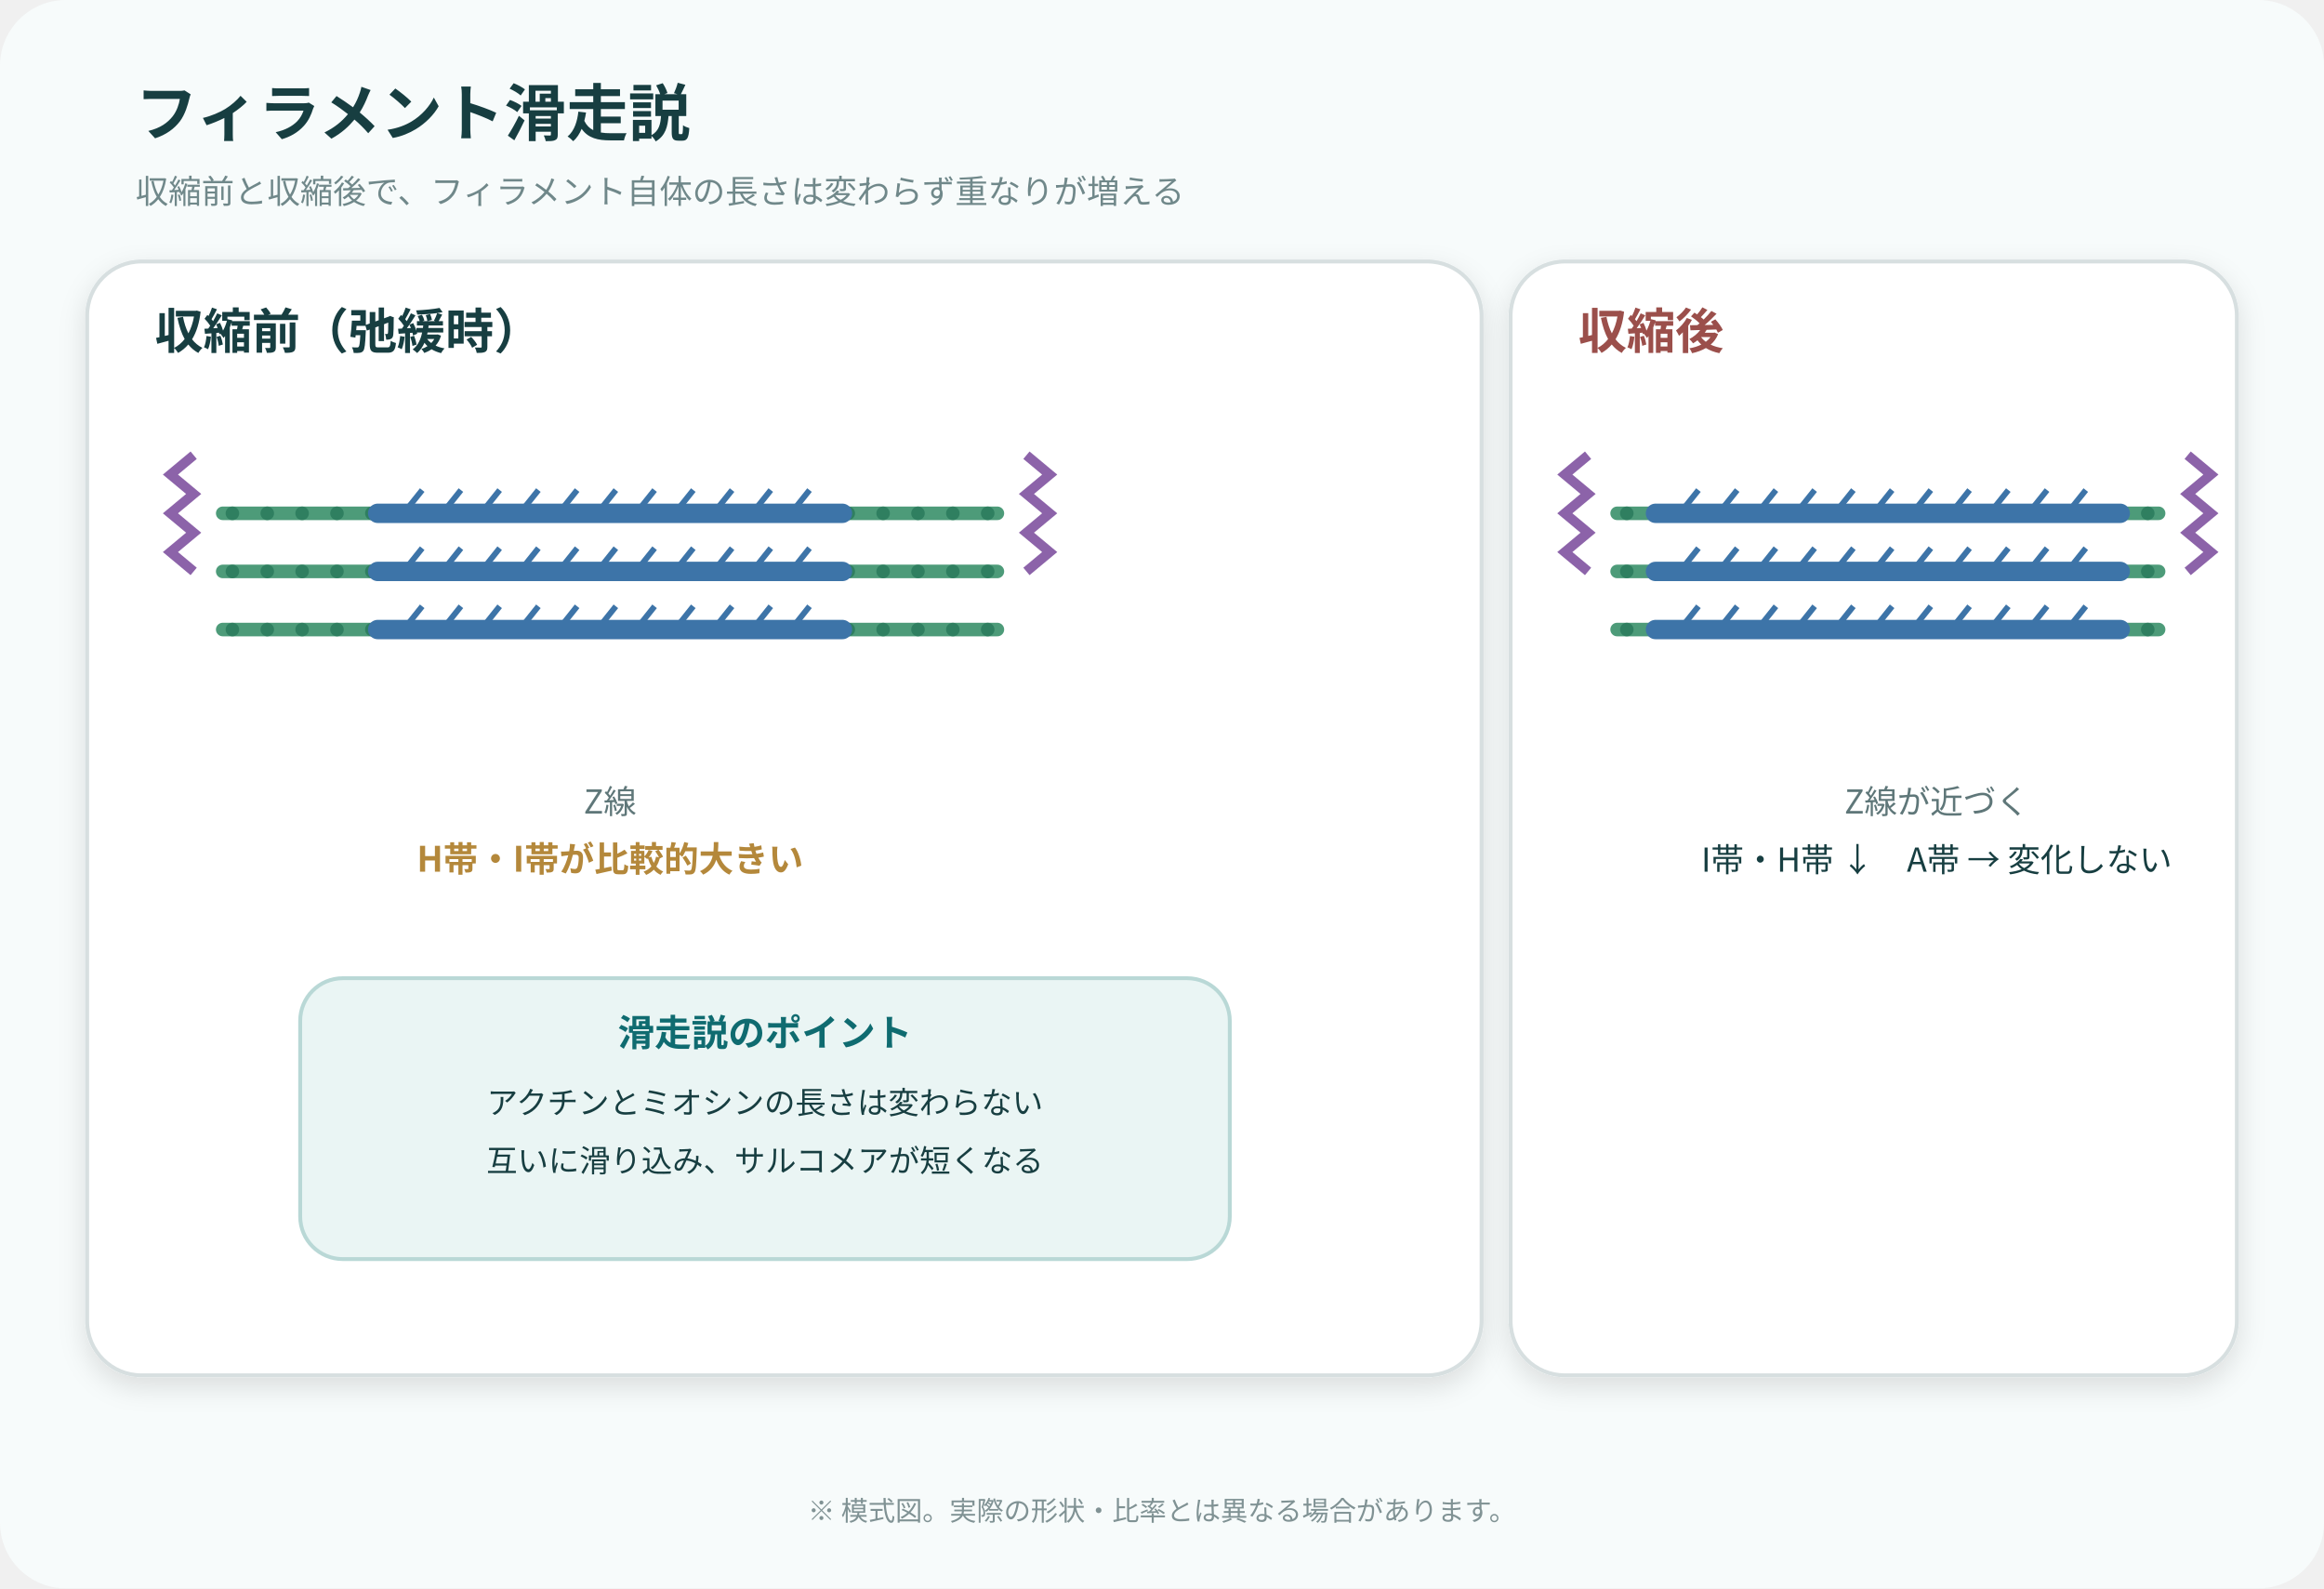
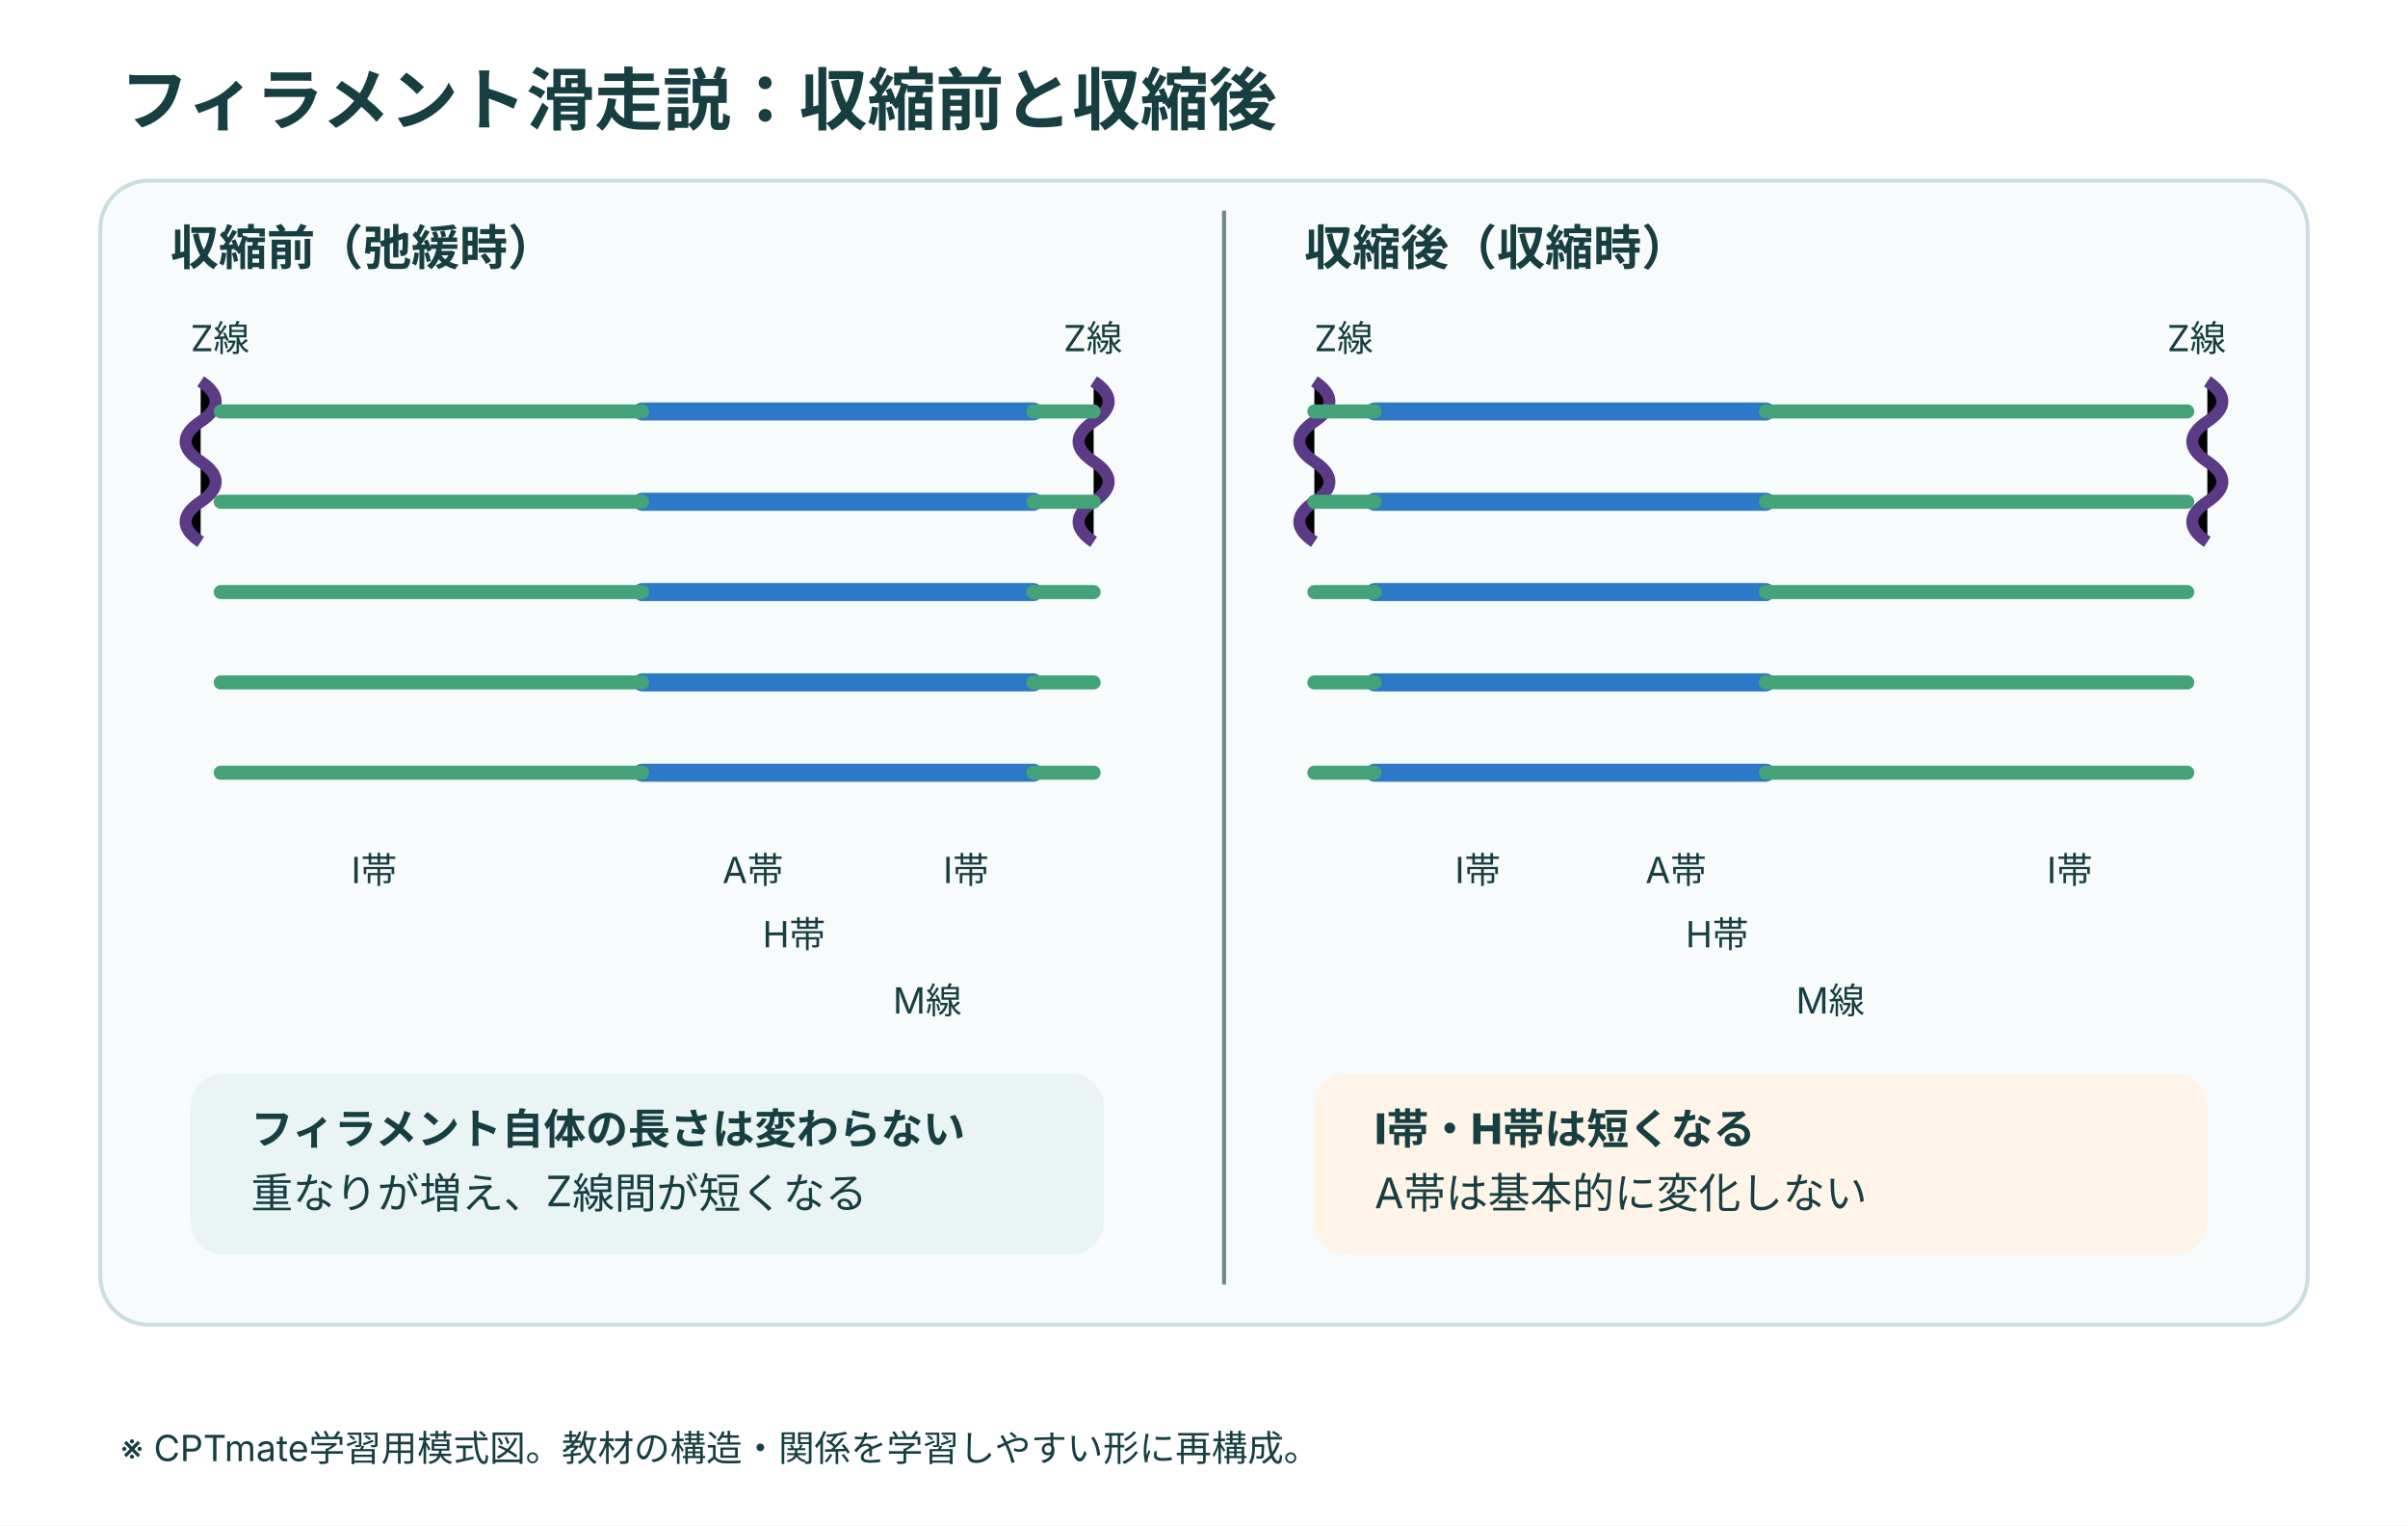
- <svg xmlns="http://www.w3.org/2000/svg" viewBox="0 0 1200 820" role="img">
-   <defs>
-     <filter id="shadow" x="-20%" y="-20%" width="140%" height="140%">
-       <feDropShadow dx="0" dy="5" stdDeviation="7" flood-opacity=".12" />
-     </filter>
-     <marker id="arrow" markerWidth="12" markerHeight="12" refX="10" refY="6" orient="auto">
-       <path d="M0,0 L12,6 L0,12 z" fill="#0f6b70" />
-     </marker>
-     <marker id="arrowGold" markerWidth="12" markerHeight="12" refX="10" refY="6" orient="auto">
-       <path d="M0,0 L12,6 L0,12 z" fill="#b4883b" />
-     </marker>
-   </defs>
-   <rect width="1200" height="820" rx="34" fill="#f7fbfb" />
-   <text x="70" y="70" font-family="Noto Sans CJK JP, sans-serif" font-size="32" font-weight="700" fill="#173e41">フィラメント滑走説</text>
-   <text x="70" y="105" font-family="Noto Sans CJK JP, sans-serif" font-size="17" fill="#70888a">収縮前と収縮後で、フィラメント自体の長さは変わらず重なりが増える</text>
-   <rect x="45" y="135" width="720" height="575" rx="28" fill="#fff" stroke="#d7dfe0" stroke-width="2" filter="url(#shadow)" />
-   <text x="80" y="180" font-family="Noto Sans CJK JP, sans-serif" font-size="25" font-weight="700" fill="#173e41">収縮前（弛緩時）</text>
-   <path d="M100 235 l-12 10 l12 10 l-12 10 l12 10 l-12 10 l12 10" fill="none" stroke="#8c63a9" stroke-width="5" />
-   <path d="M530 235 l12 10 l-12 10 l12 10 l-12 10 l12 10 l-12 10" fill="none" stroke="#8c63a9" stroke-width="5" />
-   <line x1="115" y1="265" x2="295.0" y2="265" stroke="#4d9b79" stroke-width="7" stroke-linecap="round" />
-   <line x1="515" y1="265" x2="335.0" y2="265" stroke="#4d9b79" stroke-width="7" stroke-linecap="round" />
-   <circle cx="120" cy="265" r="3.5" fill="#2f7f60" />
-   <circle cx="138" cy="265" r="3.5" fill="#2f7f60" />
-   <circle cx="156" cy="265" r="3.5" fill="#2f7f60" />
-   <circle cx="174" cy="265" r="3.5" fill="#2f7f60" />
-   <circle cx="192" cy="265" r="3.5" fill="#2f7f60" />
-   <circle cx="210" cy="265" r="3.5" fill="#2f7f60" />
-   <circle cx="228" cy="265" r="3.5" fill="#2f7f60" />
-   <circle cx="246" cy="265" r="3.5" fill="#2f7f60" />
-   <circle cx="264" cy="265" r="3.5" fill="#2f7f60" />
-   <circle cx="282" cy="265" r="3.5" fill="#2f7f60" />
-   <circle cx="510" cy="265" r="3.5" fill="#2f7f60" />
-   <circle cx="492" cy="265" r="3.5" fill="#2f7f60" />
-   <circle cx="474" cy="265" r="3.5" fill="#2f7f60" />
-   <circle cx="456" cy="265" r="3.5" fill="#2f7f60" />
-   <circle cx="438" cy="265" r="3.5" fill="#2f7f60" />
-   <circle cx="420" cy="265" r="3.5" fill="#2f7f60" />
-   <circle cx="402" cy="265" r="3.5" fill="#2f7f60" />
-   <circle cx="384" cy="265" r="3.5" fill="#2f7f60" />
-   <circle cx="366" cy="265" r="3.5" fill="#2f7f60" />
-   <circle cx="348" cy="265" r="3.5" fill="#2f7f60" />
-   <line x1="115" y1="295" x2="295.0" y2="295" stroke="#4d9b79" stroke-width="7" stroke-linecap="round" />
-   <line x1="515" y1="295" x2="335.0" y2="295" stroke="#4d9b79" stroke-width="7" stroke-linecap="round" />
-   <circle cx="120" cy="295" r="3.5" fill="#2f7f60" />
-   <circle cx="138" cy="295" r="3.5" fill="#2f7f60" />
-   <circle cx="156" cy="295" r="3.5" fill="#2f7f60" />
-   <circle cx="174" cy="295" r="3.5" fill="#2f7f60" />
-   <circle cx="192" cy="295" r="3.5" fill="#2f7f60" />
-   <circle cx="210" cy="295" r="3.5" fill="#2f7f60" />
-   <circle cx="228" cy="295" r="3.5" fill="#2f7f60" />
-   <circle cx="246" cy="295" r="3.5" fill="#2f7f60" />
-   <circle cx="264" cy="295" r="3.5" fill="#2f7f60" />
-   <circle cx="282" cy="295" r="3.5" fill="#2f7f60" />
-   <circle cx="510" cy="295" r="3.5" fill="#2f7f60" />
-   <circle cx="492" cy="295" r="3.5" fill="#2f7f60" />
-   <circle cx="474" cy="295" r="3.5" fill="#2f7f60" />
-   <circle cx="456" cy="295" r="3.5" fill="#2f7f60" />
-   <circle cx="438" cy="295" r="3.5" fill="#2f7f60" />
-   <circle cx="420" cy="295" r="3.5" fill="#2f7f60" />
-   <circle cx="402" cy="295" r="3.5" fill="#2f7f60" />
-   <circle cx="384" cy="295" r="3.5" fill="#2f7f60" />
-   <circle cx="366" cy="295" r="3.5" fill="#2f7f60" />
-   <circle cx="348" cy="295" r="3.5" fill="#2f7f60" />
-   <line x1="115" y1="325" x2="295.0" y2="325" stroke="#4d9b79" stroke-width="7" stroke-linecap="round" />
-   <line x1="515" y1="325" x2="335.0" y2="325" stroke="#4d9b79" stroke-width="7" stroke-linecap="round" />
-   <circle cx="120" cy="325" r="3.5" fill="#2f7f60" />
-   <circle cx="138" cy="325" r="3.5" fill="#2f7f60" />
-   <circle cx="156" cy="325" r="3.5" fill="#2f7f60" />
-   <circle cx="174" cy="325" r="3.5" fill="#2f7f60" />
-   <circle cx="192" cy="325" r="3.5" fill="#2f7f60" />
-   <circle cx="210" cy="325" r="3.5" fill="#2f7f60" />
-   <circle cx="228" cy="325" r="3.5" fill="#2f7f60" />
-   <circle cx="246" cy="325" r="3.5" fill="#2f7f60" />
-   <circle cx="264" cy="325" r="3.5" fill="#2f7f60" />
-   <circle cx="282" cy="325" r="3.5" fill="#2f7f60" />
-   <circle cx="510" cy="325" r="3.5" fill="#2f7f60" />
-   <circle cx="492" cy="325" r="3.5" fill="#2f7f60" />
-   <circle cx="474" cy="325" r="3.5" fill="#2f7f60" />
-   <circle cx="456" cy="325" r="3.5" fill="#2f7f60" />
-   <circle cx="438" cy="325" r="3.5" fill="#2f7f60" />
-   <circle cx="420" cy="325" r="3.5" fill="#2f7f60" />
-   <circle cx="402" cy="325" r="3.5" fill="#2f7f60" />
-   <circle cx="384" cy="325" r="3.5" fill="#2f7f60" />
-   <circle cx="366" cy="325" r="3.5" fill="#2f7f60" />
-   <circle cx="348" cy="325" r="3.5" fill="#2f7f60" />
-   <line x1="195.0" y1="265" x2="435.0" y2="265" stroke="#3d74a8" stroke-width="10" stroke-linecap="round" />
-   <line x1="210" y1="263" x2="218" y2="253" stroke="#3d74a8" stroke-width="3" />
-   <line x1="230" y1="263" x2="238" y2="253" stroke="#3d74a8" stroke-width="3" />
-   <line x1="250" y1="263" x2="258" y2="253" stroke="#3d74a8" stroke-width="3" />
-   <line x1="270" y1="263" x2="278" y2="253" stroke="#3d74a8" stroke-width="3" />
-   <line x1="290" y1="263" x2="298" y2="253" stroke="#3d74a8" stroke-width="3" />
-   <line x1="310" y1="263" x2="318" y2="253" stroke="#3d74a8" stroke-width="3" />
-   <line x1="330" y1="263" x2="338" y2="253" stroke="#3d74a8" stroke-width="3" />
-   <line x1="350" y1="263" x2="358" y2="253" stroke="#3d74a8" stroke-width="3" />
-   <line x1="370" y1="263" x2="378" y2="253" stroke="#3d74a8" stroke-width="3" />
-   <line x1="390" y1="263" x2="398" y2="253" stroke="#3d74a8" stroke-width="3" />
-   <line x1="410" y1="263" x2="418" y2="253" stroke="#3d74a8" stroke-width="3" />
-   <line x1="195.0" y1="295" x2="435.0" y2="295" stroke="#3d74a8" stroke-width="10" stroke-linecap="round" />
-   <line x1="210" y1="293" x2="218" y2="283" stroke="#3d74a8" stroke-width="3" />
-   <line x1="230" y1="293" x2="238" y2="283" stroke="#3d74a8" stroke-width="3" />
-   <line x1="250" y1="293" x2="258" y2="283" stroke="#3d74a8" stroke-width="3" />
-   <line x1="270" y1="293" x2="278" y2="283" stroke="#3d74a8" stroke-width="3" />
-   <line x1="290" y1="293" x2="298" y2="283" stroke="#3d74a8" stroke-width="3" />
-   <line x1="310" y1="293" x2="318" y2="283" stroke="#3d74a8" stroke-width="3" />
-   <line x1="330" y1="293" x2="338" y2="283" stroke="#3d74a8" stroke-width="3" />
-   <line x1="350" y1="293" x2="358" y2="283" stroke="#3d74a8" stroke-width="3" />
-   <line x1="370" y1="293" x2="378" y2="283" stroke="#3d74a8" stroke-width="3" />
-   <line x1="390" y1="293" x2="398" y2="283" stroke="#3d74a8" stroke-width="3" />
-   <line x1="410" y1="293" x2="418" y2="283" stroke="#3d74a8" stroke-width="3" />
-   <line x1="195.0" y1="325" x2="435.0" y2="325" stroke="#3d74a8" stroke-width="10" stroke-linecap="round" />
-   <line x1="210" y1="323" x2="218" y2="313" stroke="#3d74a8" stroke-width="3" />
-   <line x1="230" y1="323" x2="238" y2="313" stroke="#3d74a8" stroke-width="3" />
-   <line x1="250" y1="323" x2="258" y2="313" stroke="#3d74a8" stroke-width="3" />
-   <line x1="270" y1="323" x2="278" y2="313" stroke="#3d74a8" stroke-width="3" />
-   <line x1="290" y1="323" x2="298" y2="313" stroke="#3d74a8" stroke-width="3" />
-   <line x1="310" y1="323" x2="318" y2="313" stroke="#3d74a8" stroke-width="3" />
-   <line x1="330" y1="323" x2="338" y2="313" stroke="#3d74a8" stroke-width="3" />
-   <line x1="350" y1="323" x2="358" y2="313" stroke="#3d74a8" stroke-width="3" />
-   <line x1="370" y1="323" x2="378" y2="313" stroke="#3d74a8" stroke-width="3" />
-   <line x1="390" y1="323" x2="398" y2="313" stroke="#3d74a8" stroke-width="3" />
-   <line x1="410" y1="323" x2="418" y2="313" stroke="#3d74a8" stroke-width="3" />
-   <text x="315" y="420" text-anchor="middle" font-family="Noto Sans CJK JP, sans-serif" font-size="17" fill="#5f7779">Z線</text>
-   <text x="315" y="450" text-anchor="middle" font-family="Noto Sans CJK JP, sans-serif" font-size="18" font-weight="700" fill="#b4883b">H帯・I帯が比較的大きい</text>
-   <rect x="780" y="135" width="375" height="575" rx="28" fill="#fff" stroke="#d7dfe0" stroke-width="2" filter="url(#shadow)" />
-   <text x="815" y="180" font-family="Noto Sans CJK JP, sans-serif" font-size="25" font-weight="700" fill="#9b4f4b">収縮後</text>
-   <path d="M820 235 l-12 10 l12 10 l-12 10 l12 10 l-12 10 l12 10" fill="none" stroke="#8c63a9" stroke-width="5" />
-   <path d="M1129.6 235 l12 10 l-12 10 l12 10 l-12 10 l12 10 l-12 10" fill="none" stroke="#8c63a9" stroke-width="5" />
-   <line x1="835" y1="265" x2="979.8" y2="265" stroke="#4d9b79" stroke-width="7" stroke-linecap="round" />
-   <line x1="1114.6" y1="265" x2="969.8" y2="265" stroke="#4d9b79" stroke-width="7" stroke-linecap="round" />
-   <circle cx="840" cy="265" r="3.5" fill="#2f7f60" />
-   <circle cx="858" cy="265" r="3.5" fill="#2f7f60" />
-   <circle cx="876" cy="265" r="3.5" fill="#2f7f60" />
-   <circle cx="894" cy="265" r="3.5" fill="#2f7f60" />
-   <circle cx="912" cy="265" r="3.5" fill="#2f7f60" />
-   <circle cx="930" cy="265" r="3.5" fill="#2f7f60" />
-   <circle cx="948" cy="265" r="3.5" fill="#2f7f60" />
-   <circle cx="966" cy="265" r="3.5" fill="#2f7f60" />
-   <circle cx="1109" cy="265" r="3.5" fill="#2f7f60" />
-   <circle cx="1091" cy="265" r="3.5" fill="#2f7f60" />
-   <circle cx="1073" cy="265" r="3.5" fill="#2f7f60" />
-   <circle cx="1055" cy="265" r="3.5" fill="#2f7f60" />
-   <circle cx="1037" cy="265" r="3.5" fill="#2f7f60" />
-   <circle cx="1019" cy="265" r="3.5" fill="#2f7f60" />
-   <circle cx="1001" cy="265" r="3.5" fill="#2f7f60" />
-   <circle cx="983" cy="265" r="3.5" fill="#2f7f60" />
-   <line x1="835" y1="295" x2="979.8" y2="295" stroke="#4d9b79" stroke-width="7" stroke-linecap="round" />
-   <line x1="1114.6" y1="295" x2="969.8" y2="295" stroke="#4d9b79" stroke-width="7" stroke-linecap="round" />
-   <circle cx="840" cy="295" r="3.5" fill="#2f7f60" />
-   <circle cx="858" cy="295" r="3.5" fill="#2f7f60" />
-   <circle cx="876" cy="295" r="3.5" fill="#2f7f60" />
-   <circle cx="894" cy="295" r="3.5" fill="#2f7f60" />
-   <circle cx="912" cy="295" r="3.5" fill="#2f7f60" />
-   <circle cx="930" cy="295" r="3.5" fill="#2f7f60" />
-   <circle cx="948" cy="295" r="3.5" fill="#2f7f60" />
-   <circle cx="966" cy="295" r="3.5" fill="#2f7f60" />
-   <circle cx="1109" cy="295" r="3.5" fill="#2f7f60" />
-   <circle cx="1091" cy="295" r="3.5" fill="#2f7f60" />
-   <circle cx="1073" cy="295" r="3.5" fill="#2f7f60" />
-   <circle cx="1055" cy="295" r="3.5" fill="#2f7f60" />
-   <circle cx="1037" cy="295" r="3.5" fill="#2f7f60" />
-   <circle cx="1019" cy="295" r="3.5" fill="#2f7f60" />
-   <circle cx="1001" cy="295" r="3.5" fill="#2f7f60" />
-   <circle cx="983" cy="295" r="3.5" fill="#2f7f60" />
-   <line x1="835" y1="325" x2="979.8" y2="325" stroke="#4d9b79" stroke-width="7" stroke-linecap="round" />
-   <line x1="1114.6" y1="325" x2="969.8" y2="325" stroke="#4d9b79" stroke-width="7" stroke-linecap="round" />
-   <circle cx="840" cy="325" r="3.5" fill="#2f7f60" />
-   <circle cx="858" cy="325" r="3.5" fill="#2f7f60" />
-   <circle cx="876" cy="325" r="3.5" fill="#2f7f60" />
-   <circle cx="894" cy="325" r="3.5" fill="#2f7f60" />
-   <circle cx="912" cy="325" r="3.5" fill="#2f7f60" />
-   <circle cx="930" cy="325" r="3.5" fill="#2f7f60" />
-   <circle cx="948" cy="325" r="3.5" fill="#2f7f60" />
-   <circle cx="966" cy="325" r="3.5" fill="#2f7f60" />
-   <circle cx="1109" cy="325" r="3.5" fill="#2f7f60" />
-   <circle cx="1091" cy="325" r="3.5" fill="#2f7f60" />
-   <circle cx="1073" cy="325" r="3.5" fill="#2f7f60" />
-   <circle cx="1055" cy="325" r="3.5" fill="#2f7f60" />
-   <circle cx="1037" cy="325" r="3.5" fill="#2f7f60" />
-   <circle cx="1019" cy="325" r="3.5" fill="#2f7f60" />
-   <circle cx="1001" cy="325" r="3.5" fill="#2f7f60" />
-   <circle cx="983" cy="325" r="3.5" fill="#2f7f60" />
-   <line x1="854.8" y1="265" x2="1094.8" y2="265" stroke="#3d74a8" stroke-width="10" stroke-linecap="round" />
-   <line x1="869" y1="263" x2="877" y2="253" stroke="#3d74a8" stroke-width="3" />
-   <line x1="889" y1="263" x2="897" y2="253" stroke="#3d74a8" stroke-width="3" />
-   <line x1="909" y1="263" x2="917" y2="253" stroke="#3d74a8" stroke-width="3" />
-   <line x1="929" y1="263" x2="937" y2="253" stroke="#3d74a8" stroke-width="3" />
-   <line x1="949" y1="263" x2="957" y2="253" stroke="#3d74a8" stroke-width="3" />
-   <line x1="969" y1="263" x2="977" y2="253" stroke="#3d74a8" stroke-width="3" />
-   <line x1="989" y1="263" x2="997" y2="253" stroke="#3d74a8" stroke-width="3" />
-   <line x1="1009" y1="263" x2="1017" y2="253" stroke="#3d74a8" stroke-width="3" />
-   <line x1="1029" y1="263" x2="1037" y2="253" stroke="#3d74a8" stroke-width="3" />
-   <line x1="1049" y1="263" x2="1057" y2="253" stroke="#3d74a8" stroke-width="3" />
-   <line x1="1069" y1="263" x2="1077" y2="253" stroke="#3d74a8" stroke-width="3" />
-   <line x1="854.8" y1="295" x2="1094.8" y2="295" stroke="#3d74a8" stroke-width="10" stroke-linecap="round" />
-   <line x1="869" y1="293" x2="877" y2="283" stroke="#3d74a8" stroke-width="3" />
-   <line x1="889" y1="293" x2="897" y2="283" stroke="#3d74a8" stroke-width="3" />
-   <line x1="909" y1="293" x2="917" y2="283" stroke="#3d74a8" stroke-width="3" />
-   <line x1="929" y1="293" x2="937" y2="283" stroke="#3d74a8" stroke-width="3" />
-   <line x1="949" y1="293" x2="957" y2="283" stroke="#3d74a8" stroke-width="3" />
-   <line x1="969" y1="293" x2="977" y2="283" stroke="#3d74a8" stroke-width="3" />
-   <line x1="989" y1="293" x2="997" y2="283" stroke="#3d74a8" stroke-width="3" />
-   <line x1="1009" y1="293" x2="1017" y2="283" stroke="#3d74a8" stroke-width="3" />
-   <line x1="1029" y1="293" x2="1037" y2="283" stroke="#3d74a8" stroke-width="3" />
-   <line x1="1049" y1="293" x2="1057" y2="283" stroke="#3d74a8" stroke-width="3" />
-   <line x1="1069" y1="293" x2="1077" y2="283" stroke="#3d74a8" stroke-width="3" />
-   <line x1="854.8" y1="325" x2="1094.8" y2="325" stroke="#3d74a8" stroke-width="10" stroke-linecap="round" />
-   <line x1="869" y1="323" x2="877" y2="313" stroke="#3d74a8" stroke-width="3" />
-   <line x1="889" y1="323" x2="897" y2="313" stroke="#3d74a8" stroke-width="3" />
-   <line x1="909" y1="323" x2="917" y2="313" stroke="#3d74a8" stroke-width="3" />
-   <line x1="929" y1="323" x2="937" y2="313" stroke="#3d74a8" stroke-width="3" />
-   <line x1="949" y1="323" x2="957" y2="313" stroke="#3d74a8" stroke-width="3" />
-   <line x1="969" y1="323" x2="977" y2="313" stroke="#3d74a8" stroke-width="3" />
-   <line x1="989" y1="323" x2="997" y2="313" stroke="#3d74a8" stroke-width="3" />
-   <line x1="1009" y1="323" x2="1017" y2="313" stroke="#3d74a8" stroke-width="3" />
-   <line x1="1029" y1="323" x2="1037" y2="313" stroke="#3d74a8" stroke-width="3" />
-   <line x1="1049" y1="323" x2="1057" y2="313" stroke="#3d74a8" stroke-width="3" />
-   <line x1="1069" y1="323" x2="1077" y2="313" stroke="#3d74a8" stroke-width="3" />
-   <text x="1000" y="420" text-anchor="middle" font-family="Noto Sans CJK JP, sans-serif" font-size="17" fill="#5f7779">Z線が近づく</text>
-   <text x="1000" y="450" text-anchor="middle" font-family="Noto Sans CJK JP, sans-serif" font-size="17" fill="#173e41">I帯・H帯 ↓　A帯 → 変化しない</text>
-   <rect x="155" y="505" width="480" height="145" rx="22" fill="#eaf5f4" stroke="#b9d8d6" stroke-width="2" />
-   <text x="395" y="540" text-anchor="middle" font-family="Noto Sans CJK JP, sans-serif" font-size="19" font-weight="700" fill="#0f6b70">滑走説のポイント</text>
-   <text x="395" y="575" text-anchor="middle" font-family="Noto Sans CJK JP, sans-serif" font-size="16" fill="#173e41">アクチンとミオシンの長さは変わらない</text>
-   <text x="395" y="605" text-anchor="middle" font-family="Noto Sans CJK JP, sans-serif" font-size="16" fill="#173e41">互いに滑り込み、サルコメアが短くなる</text>
-   <text x="600" y="785" text-anchor="middle" font-family="Noto Sans CJK JP, sans-serif" font-size="14" fill="#809294">※ 模式図。実際の形状・比率とは異なる場合があります。</text>
+ <svg xmlns="http://www.w3.org/2000/svg" width="1200" height="760" viewBox="0 0 1200 760">
+   <rect width="1200" height="760" fill="#fff" />
+   <style>
+ .t{font-family:-apple-system,BlinkMacSystemFont,'Noto Sans JP','Yu Gothic',sans-serif;fill:#173f42}
+ .h{font-size:34px;font-weight:800} .sh{font-size:24px;font-weight:800} .tx{font-size:21px} .sm{font-size:18px} .bold{font-weight:800}
+ .panel{fill:#f8fbfb;stroke:#cbdedf;stroke-width:2} .teal{fill:#176f73} .blue{fill:#2868a8} .orange{fill:#d97918} .green{fill:#3e8b69} .red{fill:#b44d4d}
+ .line{stroke:#176f73;stroke-width:5;fill:none} .thin{stroke:#6c8789;stroke-width:2;fill:none}
+ </style>
+   <text x="60" y="62" class="t h">フィラメント滑走説：収縮前と収縮後</text>
+   <rect x="50" y="90" width="1100" height="570" rx="24" class="panel" />
+   <text x="85" y="132" class="t sh">収縮前（弛緩時）</text>
+   <text x="650" y="132" class="t sh">収縮後（収縮時）</text>
+   <line x1="610" y1="105" x2="610" y2="640" class="thin" />
+   <g class="t sm">
+     <text x="95" y="175">Z線</text>
+     <text x="530" y="175">Z線</text>
+     <text x="655" y="175">Z線</text>
+     <text x="1080" y="175">Z線</text>
+   </g>
+   <g stroke="#5b3a86" stroke-width="6">
+     <path d="M100 190 q15 10 0 20 t0 20 t0 20 t0 20" />
+     <path d="M545 190 q15 10 0 20 t0 20 t0 20 t0 20" />
+     <path d="M655 190 q15 10 0 20 t0 20 t0 20 t0 20" />
+     <path d="M1100 190 q15 10 0 20 t0 20 t0 20 t0 20" />
+   </g>
+   <g stroke="#2d79c7" stroke-width="9" stroke-linecap="round">
+     <line x1="320" y1="205" x2="515" y2="205" />
+     <line x1="685" y1="205" x2="880" y2="205" />
+     <line x1="320" y1="250" x2="515" y2="250" />
+     <line x1="685" y1="250" x2="880" y2="250" />
+     <line x1="320" y1="295" x2="515" y2="295" />
+     <line x1="685" y1="295" x2="880" y2="295" />
+     <line x1="320" y1="340" x2="515" y2="340" />
+     <line x1="685" y1="340" x2="880" y2="340" />
+     <line x1="320" y1="385" x2="515" y2="385" />
+     <line x1="685" y1="385" x2="880" y2="385" />
+   </g>
+   <g stroke="#45a37a" stroke-width="7" stroke-linecap="round">
+     <line x1="110" y1="205" x2="320" y2="205" />
+     <line x1="515" y1="205" x2="545" y2="205" />
+     <line x1="655" y1="205" x2="685" y2="205" />
+     <line x1="880" y1="205" x2="1090" y2="205" />
+     <line x1="110" y1="250" x2="320" y2="250" />
+     <line x1="515" y1="250" x2="545" y2="250" />
+     <line x1="655" y1="250" x2="685" y2="250" />
+     <line x1="880" y1="250" x2="1090" y2="250" />
+     <line x1="110" y1="295" x2="320" y2="295" />
+     <line x1="515" y1="295" x2="545" y2="295" />
+     <line x1="655" y1="295" x2="685" y2="295" />
+     <line x1="880" y1="295" x2="1090" y2="295" />
+     <line x1="110" y1="340" x2="320" y2="340" />
+     <line x1="515" y1="340" x2="545" y2="340" />
+     <line x1="655" y1="340" x2="685" y2="340" />
+     <line x1="880" y1="340" x2="1090" y2="340" />
+     <line x1="110" y1="385" x2="320" y2="385" />
+     <line x1="515" y1="385" x2="545" y2="385" />
+     <line x1="655" y1="385" x2="685" y2="385" />
+     <line x1="880" y1="385" x2="1090" y2="385" />
+   </g>
+   <g class="t sm">
+     <text x="175" y="440">I帯</text>
+     <text x="360" y="440">A帯</text>
+     <text x="470" y="440">I帯</text>
+     <text x="725" y="440">I帯</text>
+     <text x="820" y="440">A帯</text>
+     <text x="1020" y="440">I帯</text>
+     <text x="380" y="472">H帯</text>
+     <text x="840" y="472">H帯</text>
+     <text x="445" y="505">M線</text>
+     <text x="895" y="505">M線</text>
+   </g>
+   <rect x="95" y="535" width="455" height="90" rx="16" fill="#eaf4f4" />
+   <rect x="655" y="535" width="445" height="90" rx="16" fill="#fff4e8" />
+   <text x="125" y="570" class="t tx bold">フィラメント自体の長さは変わらない</text>
+   <text x="125" y="602" class="t tx">重なりが増え、Z線間が短くなる</text>
+   <text x="685" y="570" class="t tx bold">I帯・H帯は短くなる</text>
+   <text x="685" y="602" class="t tx">A帯は基本的に変化しない</text>
+   <text x="60" y="728" class="t sm" fill="#708487">※ CPTmate学習用模式図。教材の構造・関係を学習しやすい形に再構成。</text>
</svg>
